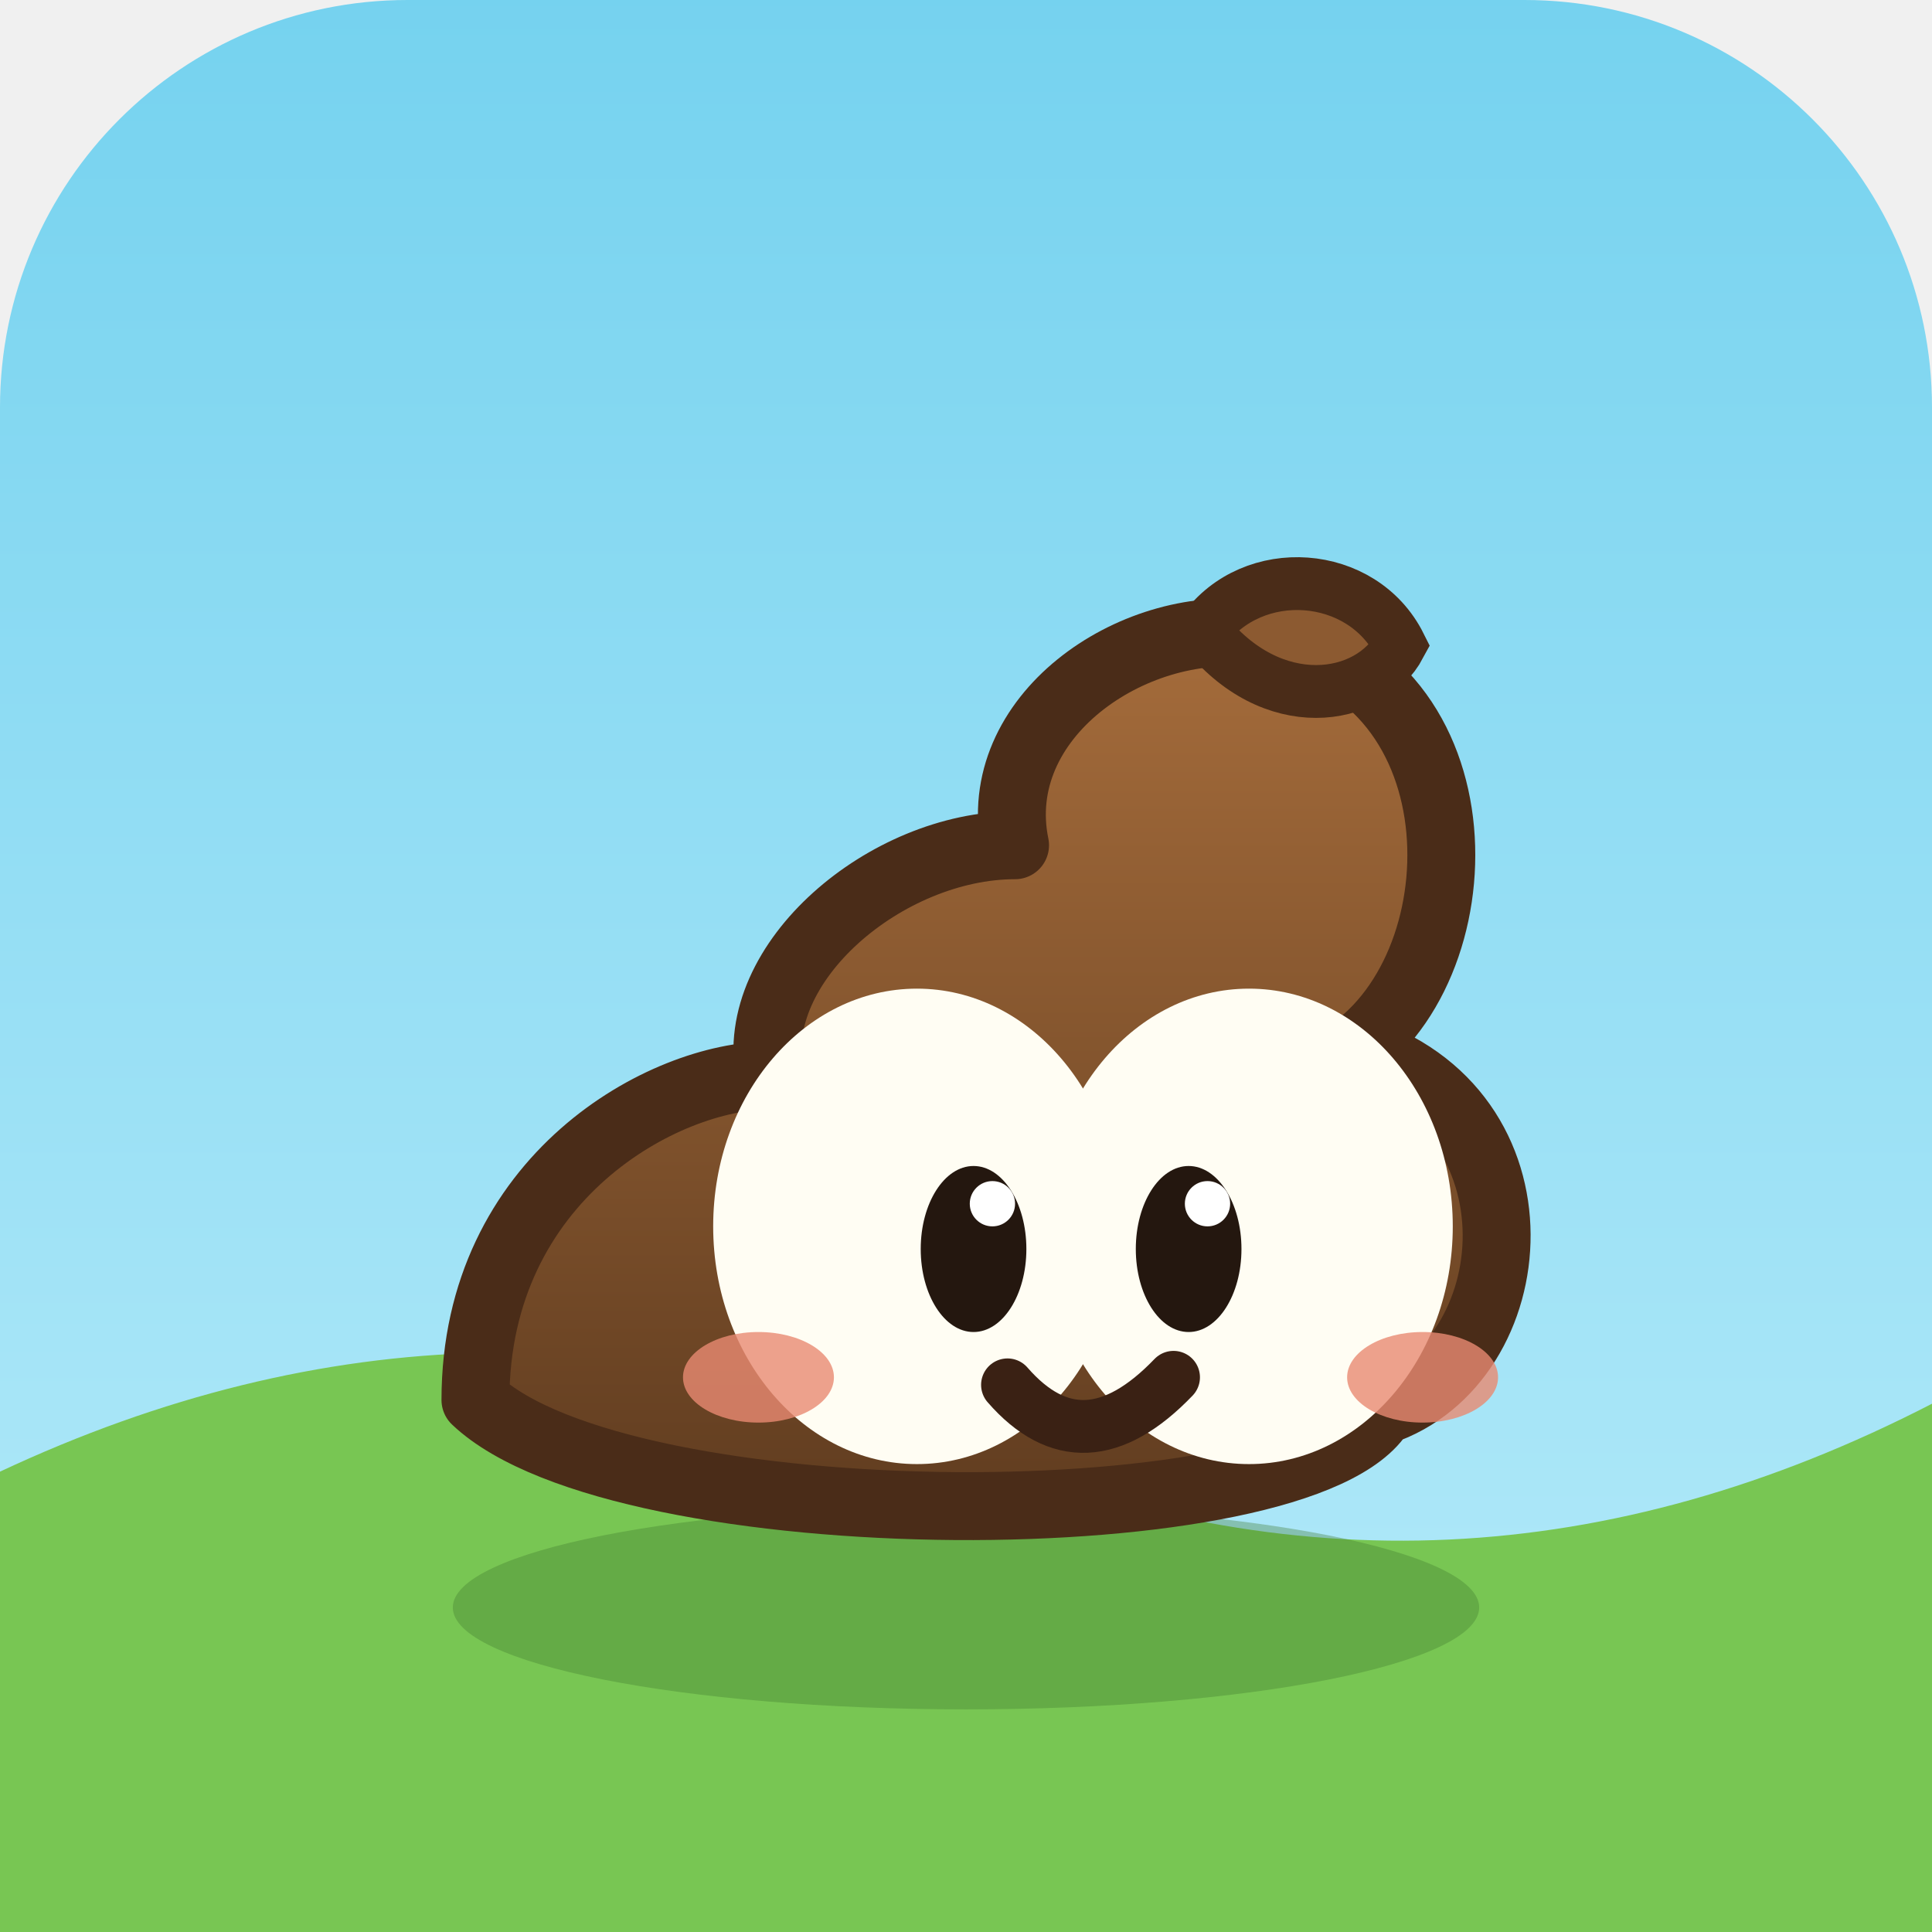
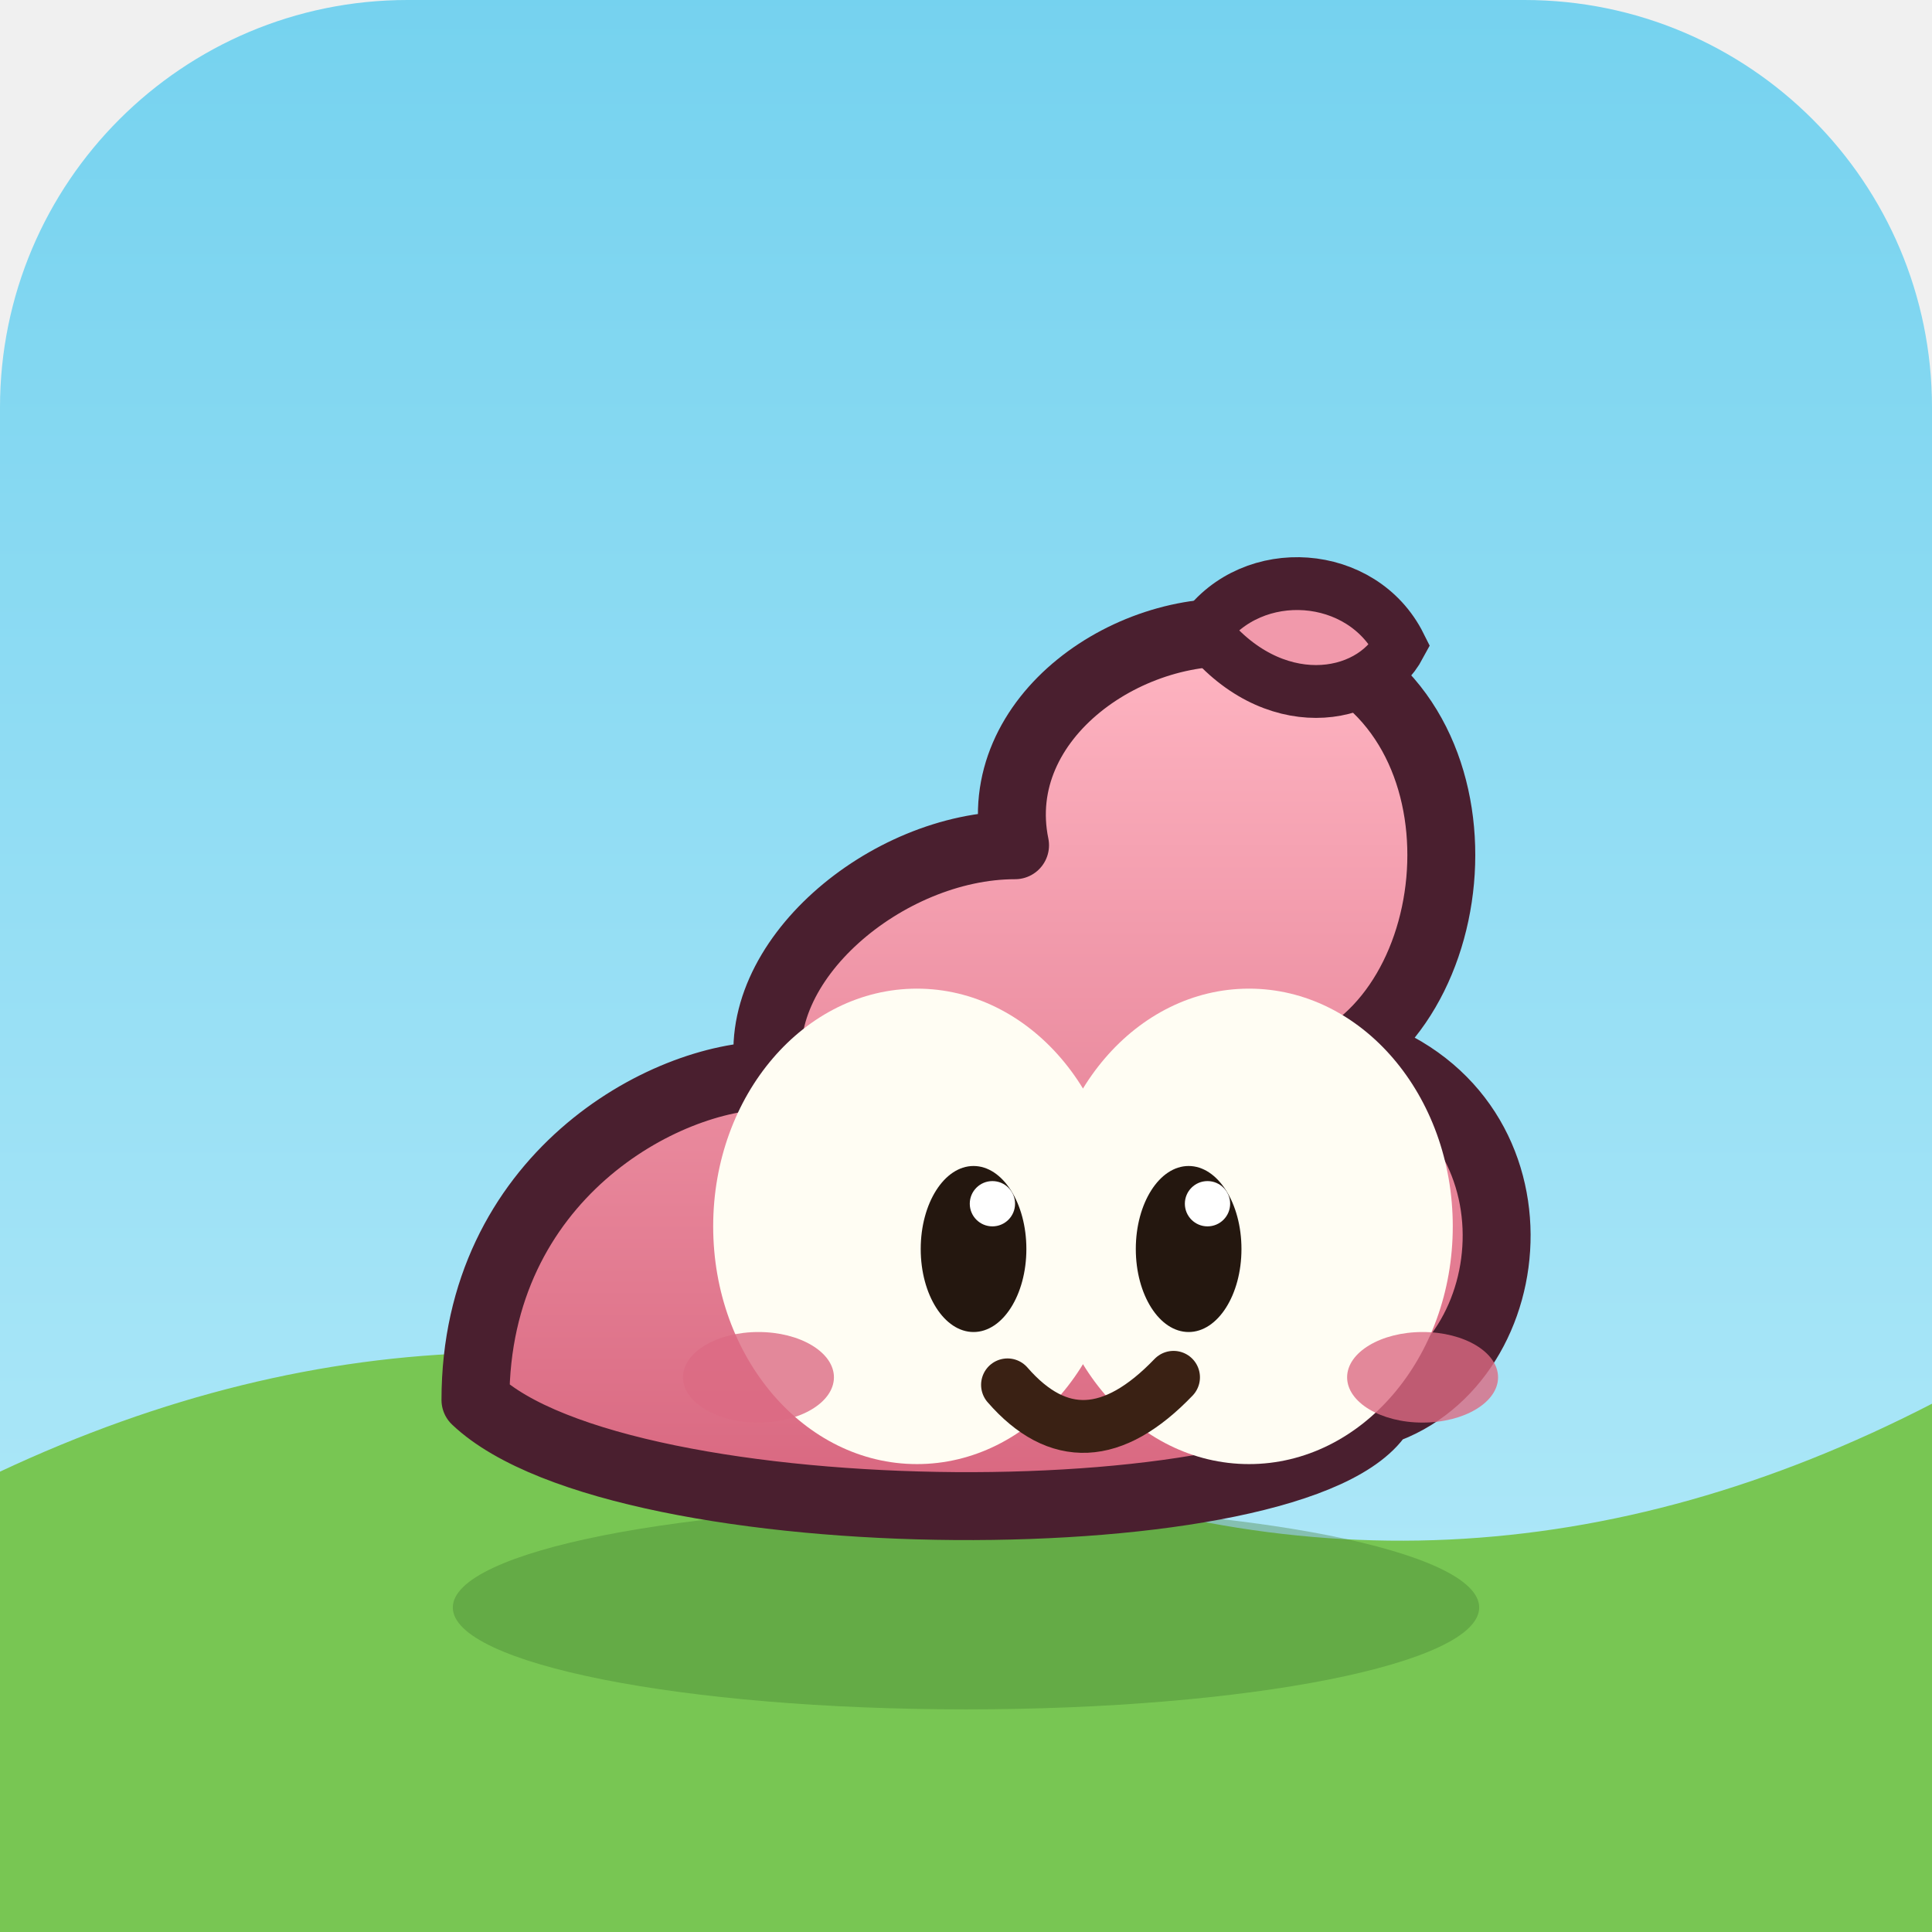
<svg xmlns="http://www.w3.org/2000/svg" viewBox="0 0 512 512">
  <defs>
    <linearGradient id="sky" x1="0" y1="0" x2="0" y2="1">
      <stop offset="0" stop-color="#75d2ef" />
      <stop offset="1" stop-color="#b9ecfa" />
    </linearGradient>
    <linearGradient id="poop" x1="0" y1="0" x2="0" y2="1">
-       <stop offset="0" stop-color="#a56c3b" />
-       <stop offset="1" stop-color="#613d20" />
+       <stop offset="0" stop-color="#ffb6c3" />
+       <stop offset="1" stop-color="#d8667f" />
    </linearGradient>
  </defs>
  <rect width="512" height="512" rx="108" fill="url(#sky)" />
  <path d="M0 390 Q128 330 256 384 T512 372 V512 H0Z" fill="#78c653" />
  <ellipse cx="256" cy="426" rx="136" ry="27" fill="#3f772d" opacity=".35" />
-   <path d="M126 371 C126 312 176 285 204 285 C198 255 235 224 269 224 C262 190 300 164 332 168 C392 174 394 252 359 278 C411 294 405 361 366 374 C346 408 165 408 126 371Z" fill="url(#poop)" stroke="#4a2c18" stroke-width="18" stroke-linejoin="round" />
-   <path d="M319 167 C332 149 361 151 371 171 C363 186 337 190 319 167Z" fill="#8c5a31" stroke="#4a2c18" stroke-width="14" />
+   <path d="M126 371 C126 312 176 285 204 285 C198 255 235 224 269 224 C262 190 300 164 332 168 C392 174 394 252 359 278 C411 294 405 361 366 374 C346 408 165 408 126 371Z" fill="url(#poop)" stroke="#4a1f2f" stroke-width="18" stroke-linejoin="round" />
+   <path d="M319 167 C332 149 361 151 371 171 C363 186 337 190 319 167Z" fill="#f199ab" stroke="#4a1f2f" stroke-width="14" />
  <ellipse cx="243" cy="325" rx="54" ry="63" fill="#fffdf3" />
  <ellipse cx="331" cy="325" rx="54" ry="63" fill="#fffdf3" />
  <ellipse cx="258" cy="331" rx="14" ry="22" fill="#24170f" />
  <ellipse cx="315" cy="331" rx="14" ry="22" fill="#24170f" />
  <circle cx="263" cy="319" r="6" fill="#fff" />
  <circle cx="320" cy="319" r="6" fill="#fff" />
  <path d="M267 367 Q287 390 311 365" fill="none" stroke="#3a2114" stroke-width="14" stroke-linecap="round" />
-   <ellipse cx="201" cy="365" rx="20" ry="12" fill="#e98a72" opacity=".8" />
-   <ellipse cx="377" cy="365" rx="20" ry="12" fill="#e98a72" opacity=".8" />
+   <ellipse cx="201" cy="365" rx="20" ry="12" fill="#dc6a83" opacity=".8" />
+   <ellipse cx="377" cy="365" rx="20" ry="12" fill="#dc6a83" opacity=".8" />
</svg>
